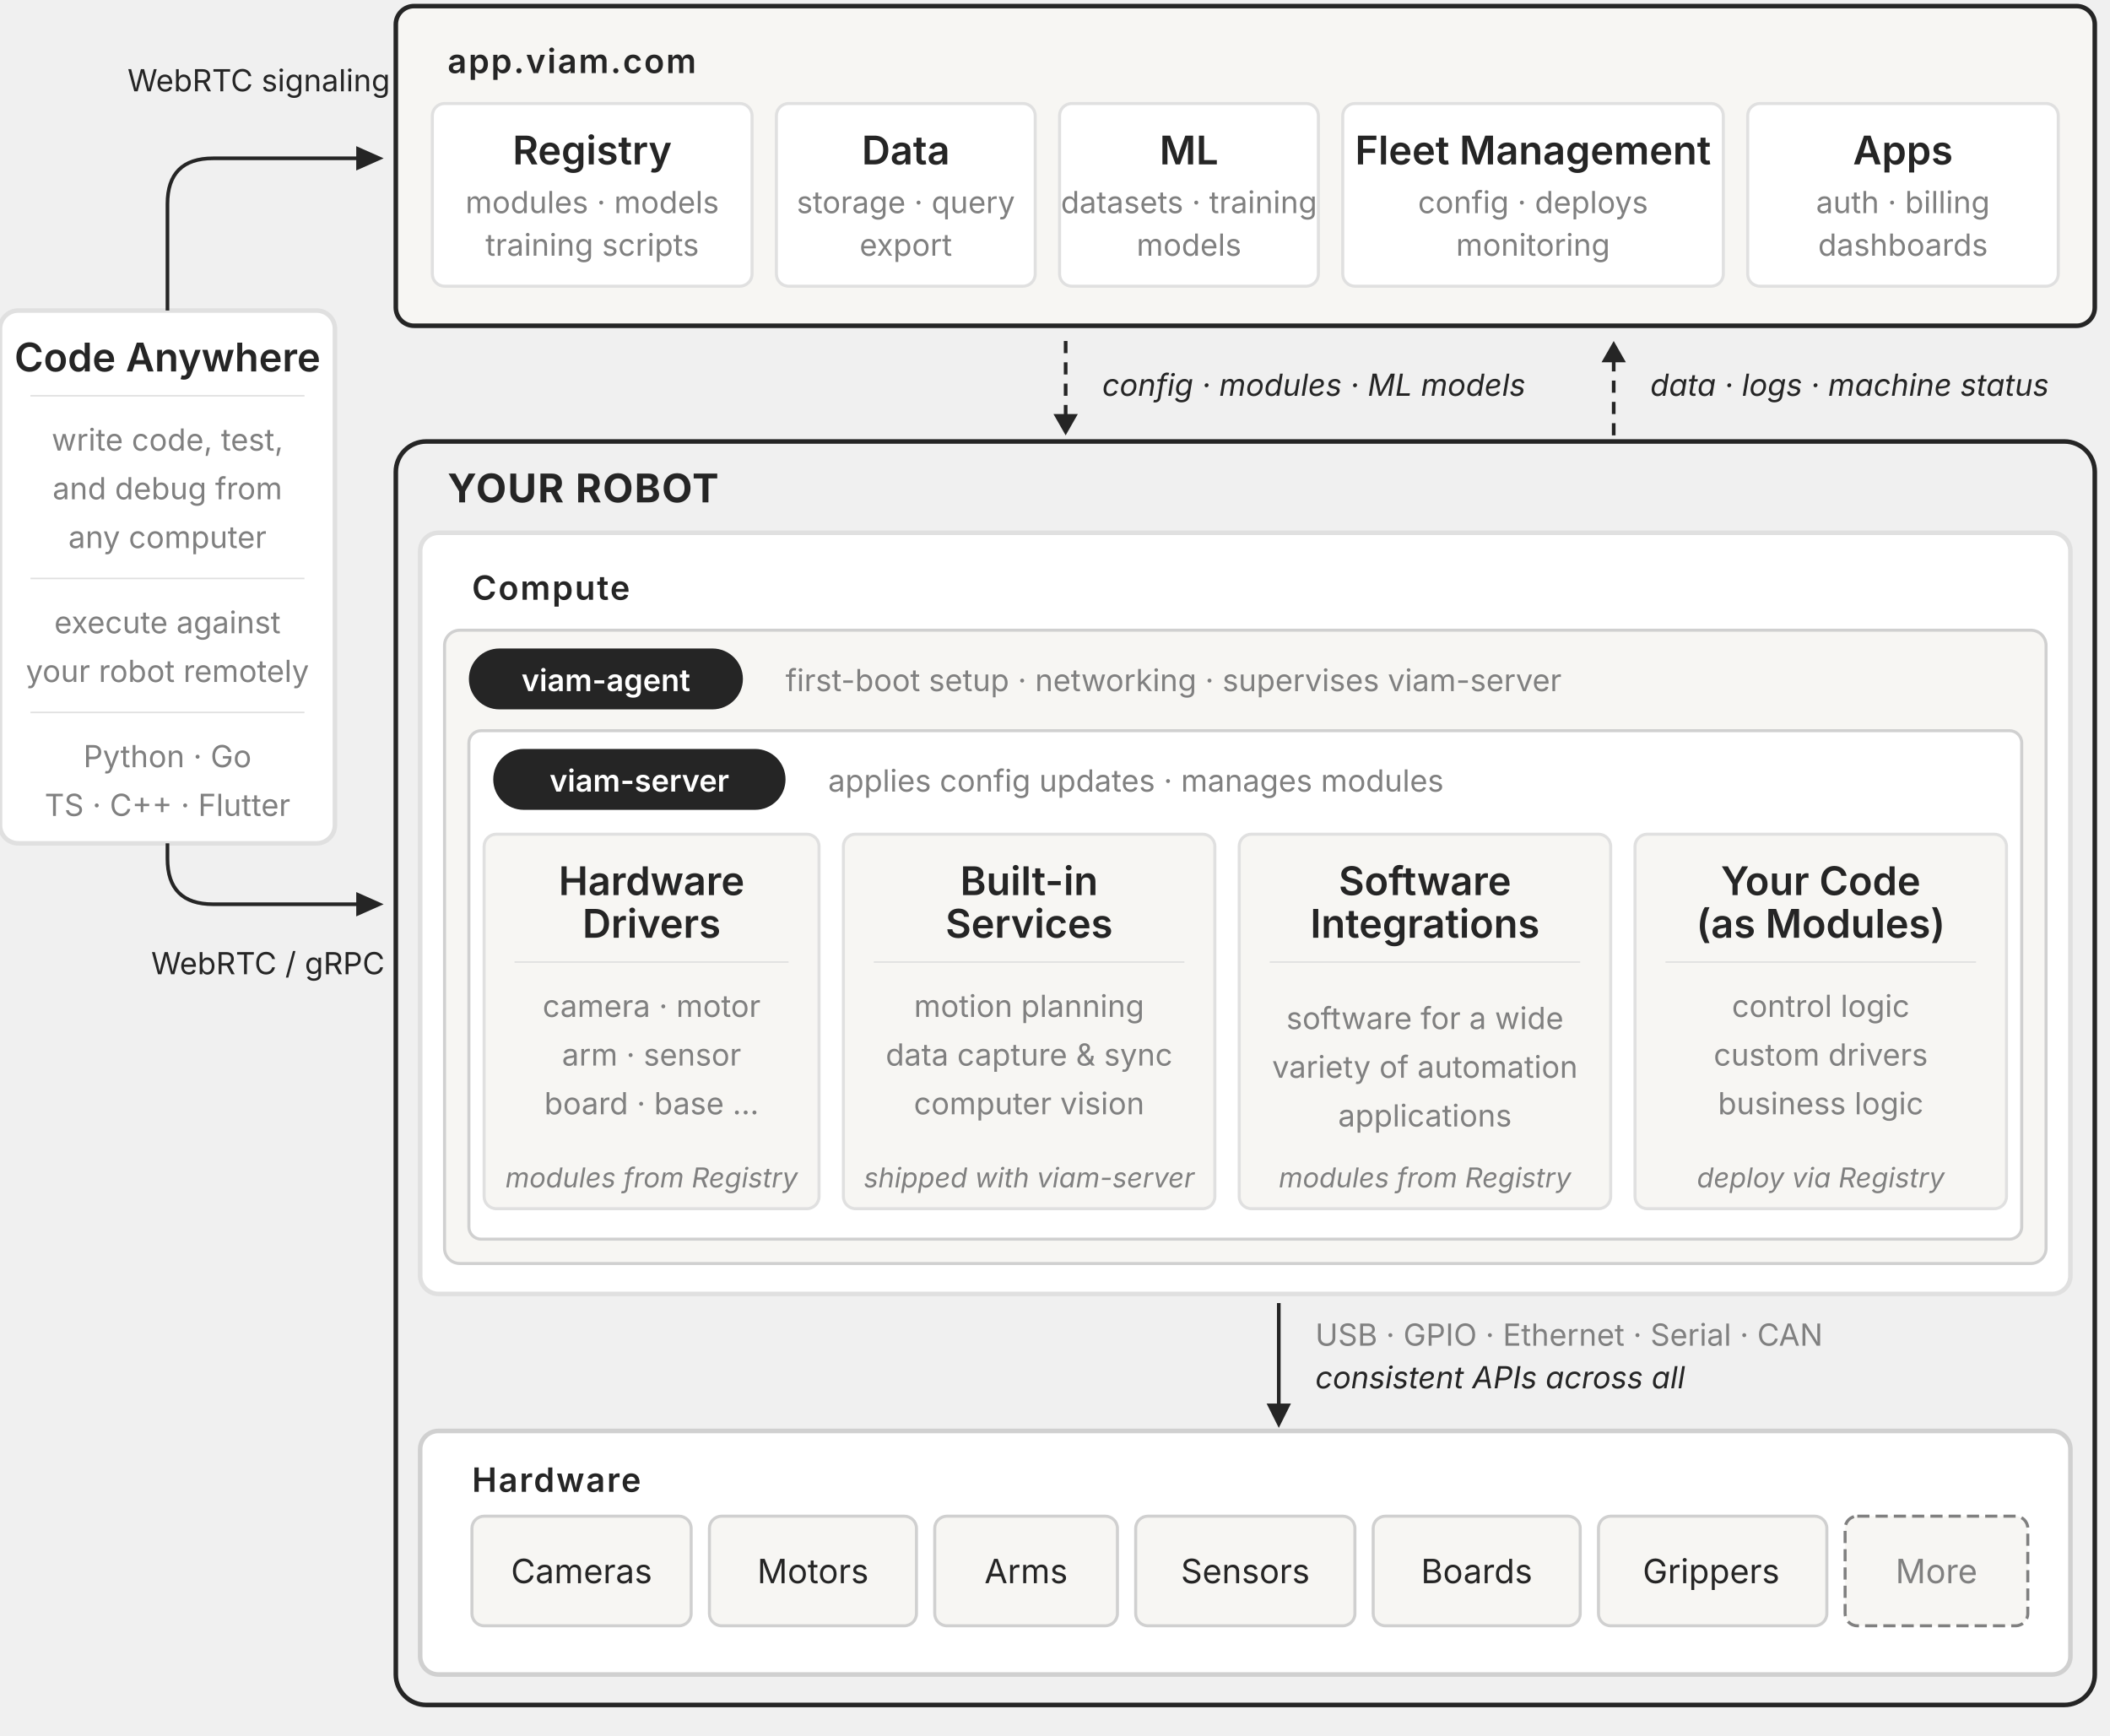
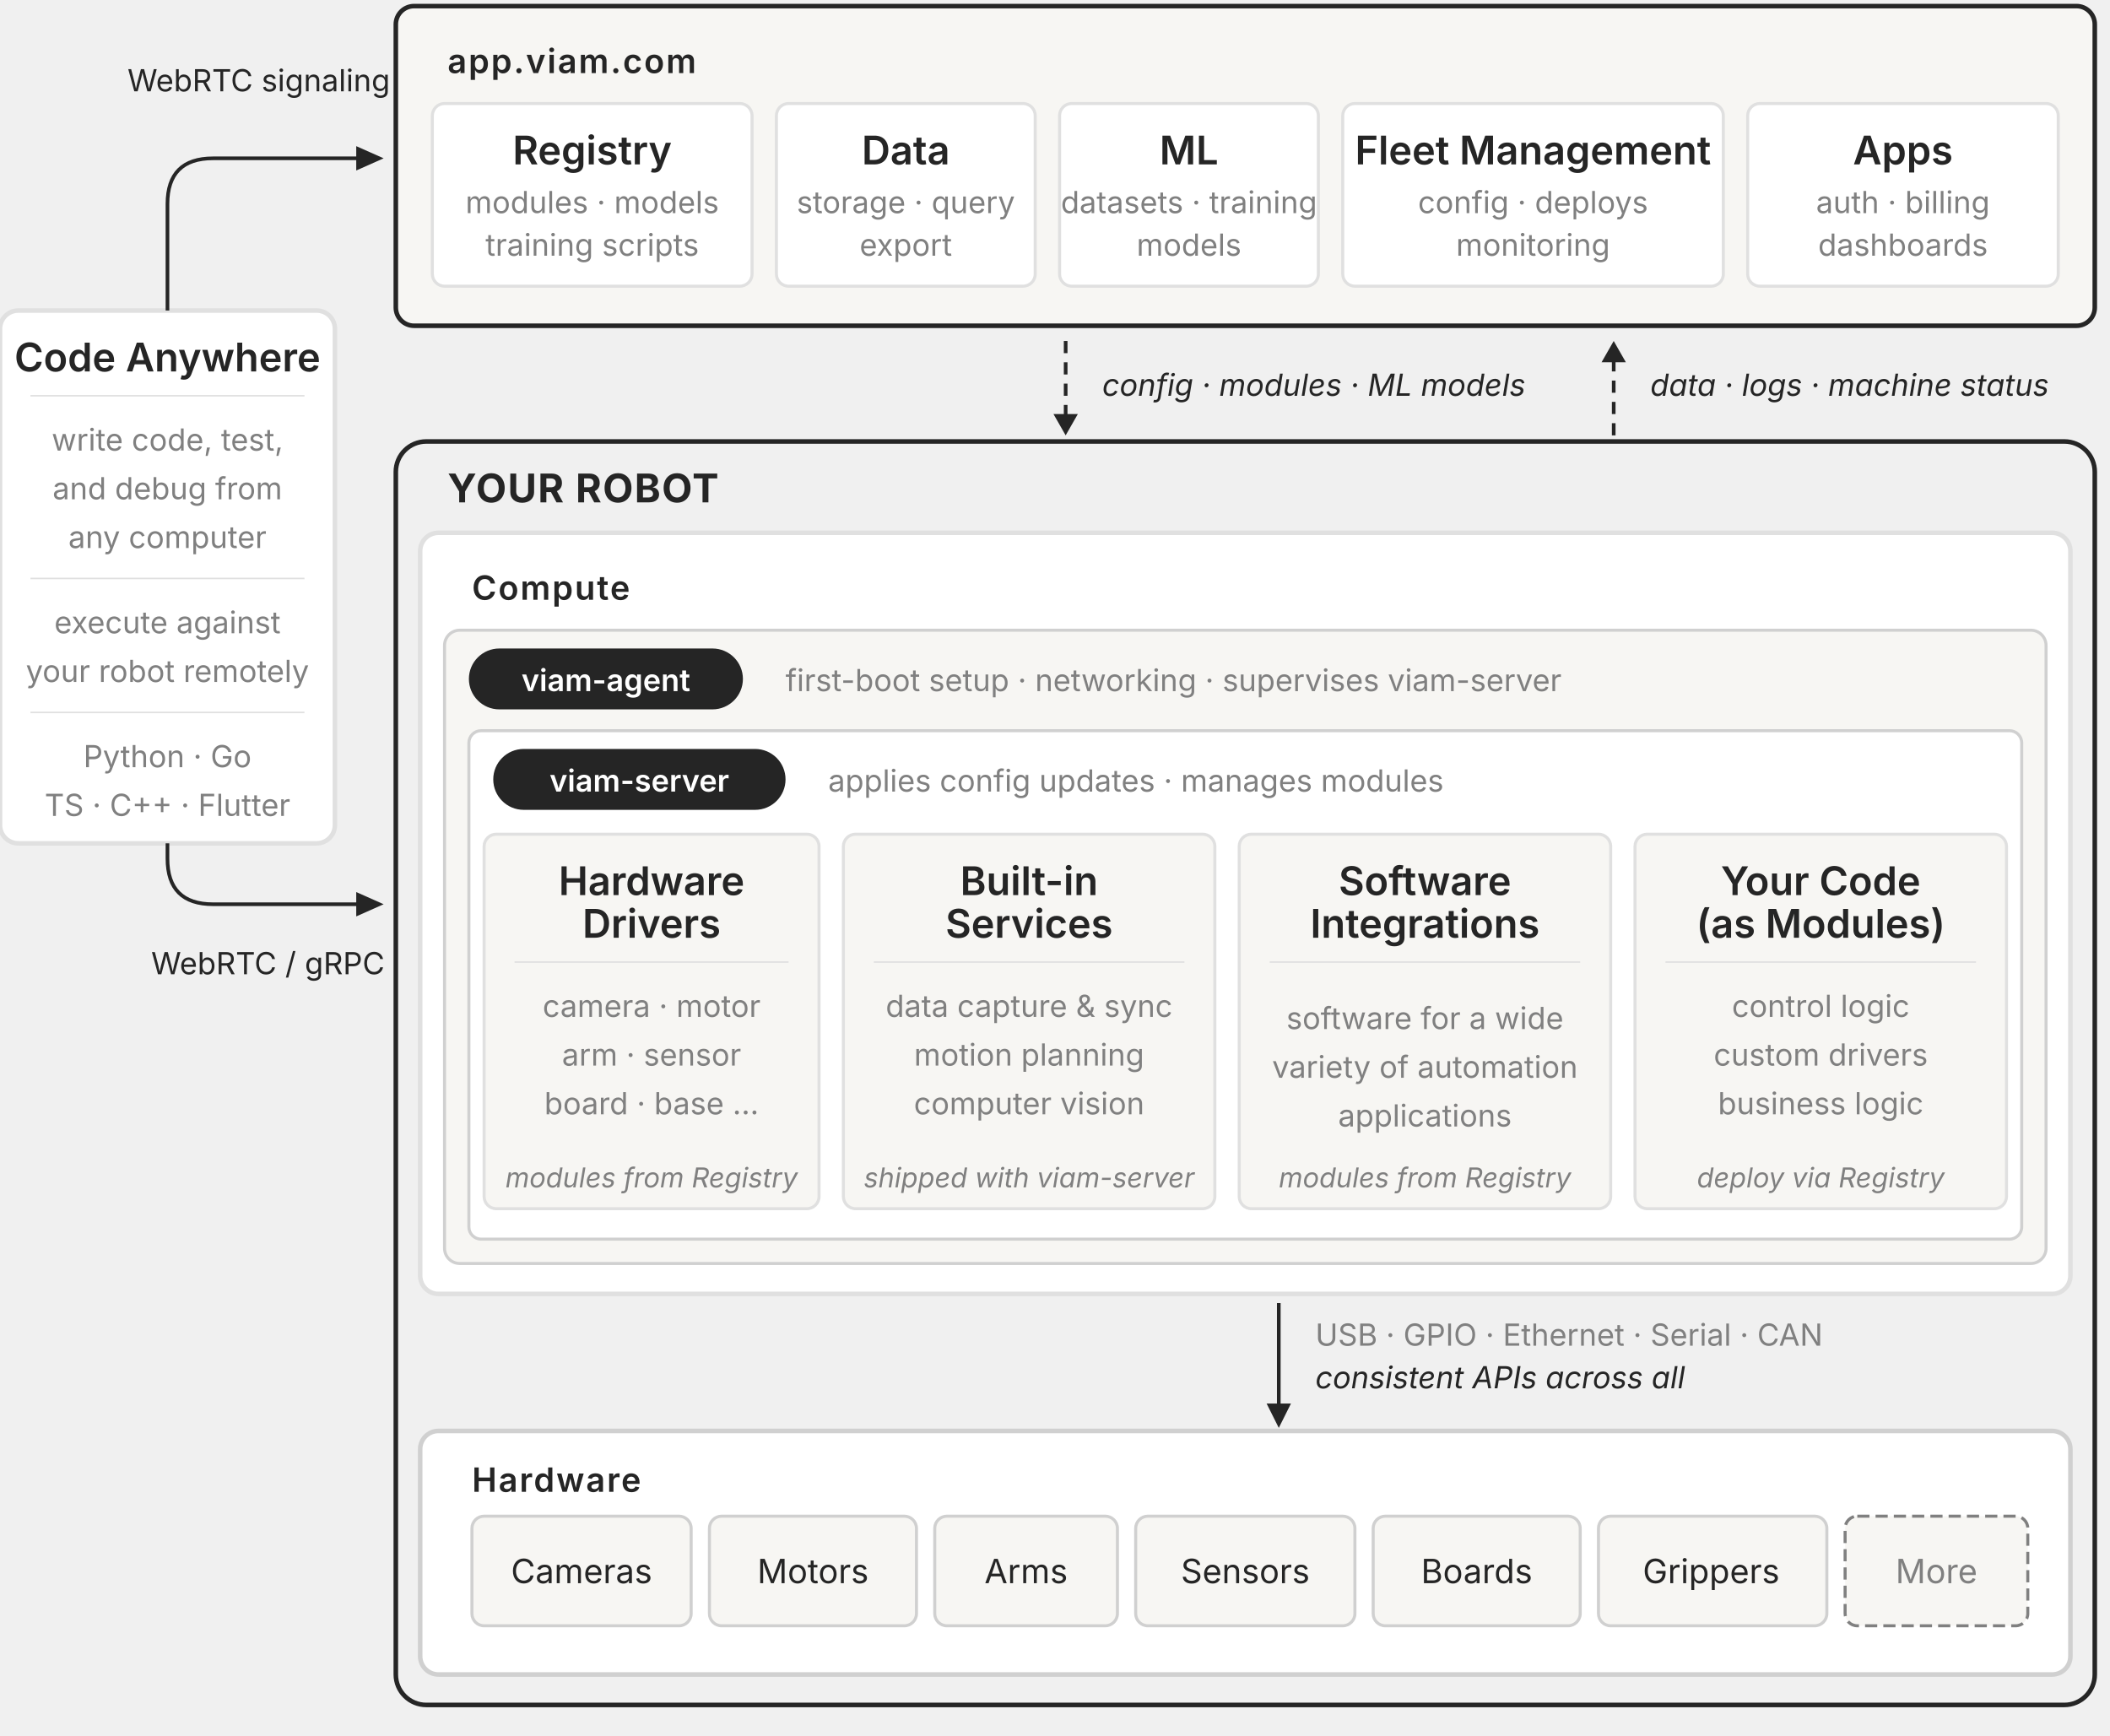
<svg xmlns="http://www.w3.org/2000/svg" viewBox="0 0 693 570" font-family="'Inter', 'Helvetica Neue', Arial, sans-serif">
  <defs>
    <style>
      .layer-label { font-size: 11px; font-weight: 600; letter-spacing: 0.05em; text-transform: uppercase; }
      .box-label { font-size: 13px; font-weight: 600; }
      .arrow-label { font-size: 10px; font-style: italic; }
    </style>
  </defs>
  <rect x="0" y="102" width="110" height="175" rx="6" fill="#fff" stroke="#e0e0e0" stroke-width="1.5" />
  <text x="55" y="122" text-anchor="middle" class="box-label" fill="#252525">Code Anywhere</text>
  <line x1="10" y1="130" x2="100" y2="130" stroke="#e0e0e0" stroke-width="0.5" />
  <text x="55" y="148" text-anchor="middle" style="font-size:10px; fill:#808080">write code, test,</text>
  <text x="55" y="164" text-anchor="middle" style="font-size:10px; fill:#808080">and debug from</text>
  <text x="55" y="180" text-anchor="middle" style="font-size:10px; fill:#808080">any computer</text>
  <line x1="10" y1="190" x2="100" y2="190" stroke="#e0e0e0" stroke-width="0.5" />
  <text x="55" y="208" text-anchor="middle" style="font-size:10px; fill:#808080">execute against</text>
  <text x="55" y="224" text-anchor="middle" style="font-size:10px; fill:#808080">your robot remotely</text>
  <line x1="10" y1="234" x2="100" y2="234" stroke="#e0e0e0" stroke-width="0.5" />
  <text x="55" y="252" text-anchor="middle" style="font-size:10px; fill:#808080">Python · Go</text>
  <text x="55" y="268" text-anchor="middle" style="font-size:10px; fill:#808080">TS · C++ · Flutter</text>
  <path d="M55,102 L55,67 Q55,52 70,52 L120,52" fill="none" stroke="#252525" stroke-width="1.2" />
  <polygon points="117,48 126,52 117,56" fill="#252525" />
  <text x="85" y="30" text-anchor="middle" style="font-size:10px; fill:#252525">WebRTC signaling</text>
  <path d="M55,277 L55,282 Q55,297 70,297 L120,297" fill="none" stroke="#252525" stroke-width="1.2" />
  <polygon points="117,293 126,297 117,301" fill="#252525" />
  <text x="88" y="320" text-anchor="middle" style="font-size:10px; fill:#252525">WebRTC / gRPC</text>
  <rect x="130" y="2" width="558" height="105" rx="6" fill="#f7f6f3" stroke="#252525" stroke-width="1.5" />
  <text x="147" y="24" class="layer-label" fill="#252525">app.viam.com</text>
  <rect x="142" y="34" width="105" height="60" rx="4" fill="#fff" stroke="#e0e0e0" stroke-width="1" />
  <text x="194.5" y="54" text-anchor="middle" class="box-label" fill="#252525">Registry</text>
  <text x="194.5" y="70" text-anchor="middle" style="font-size:10px; fill:#808080">modules · models</text>
  <text x="194.5" y="84" text-anchor="middle" style="font-size:10px; fill:#808080">training scripts</text>
  <rect x="255" y="34" width="85" height="60" rx="4" fill="#fff" stroke="#e0e0e0" stroke-width="1" />
  <text x="297.5" y="54" text-anchor="middle" class="box-label" fill="#252525">Data</text>
  <text x="297.5" y="70" text-anchor="middle" style="font-size:10px; fill:#808080">storage · query</text>
  <text x="297.5" y="84" text-anchor="middle" style="font-size:10px; fill:#808080">export</text>
  <rect x="348" y="34" width="85" height="60" rx="4" fill="#fff" stroke="#e0e0e0" stroke-width="1" />
  <text x="390.5" y="54" text-anchor="middle" class="box-label" fill="#252525">ML</text>
  <text x="390.5" y="70" text-anchor="middle" style="font-size:10px; fill:#808080">datasets · training</text>
  <text x="390.5" y="84" text-anchor="middle" style="font-size:10px; fill:#808080">models</text>
  <rect x="441" y="34" width="125" height="60" rx="4" fill="#fff" stroke="#e0e0e0" stroke-width="1" />
  <text x="503.5" y="54" text-anchor="middle" class="box-label" fill="#252525">Fleet Management</text>
  <text x="503.5" y="70" text-anchor="middle" style="font-size:10px; fill:#808080">config · deploys</text>
  <text x="503.5" y="84" text-anchor="middle" style="font-size:10px; fill:#808080">monitoring</text>
  <rect x="574" y="34" width="102" height="60" rx="4" fill="#fff" stroke="#e0e0e0" stroke-width="1" />
  <text x="625" y="54" text-anchor="middle" class="box-label" fill="#252525">Apps</text>
  <text x="625" y="70" text-anchor="middle" style="font-size:10px; fill:#808080">auth · billing</text>
  <text x="625" y="84" text-anchor="middle" style="font-size:10px; fill:#808080">dashboards</text>
  <line x1="350" y1="112" x2="350" y2="138" stroke="#252525" stroke-width="1.2" stroke-dasharray="4,3" />
  <polygon points="346,136 350,143 354,136" fill="#252525" />
  <text x="362" y="130" class="arrow-label" fill="#252525">config · modules · ML models</text>
  <line x1="530" y1="143" x2="530" y2="117" stroke="#252525" stroke-width="1.2" stroke-dasharray="4,3" />
  <polygon points="526,119 530,112 534,119" fill="#252525" />
  <text x="542" y="130" class="arrow-label" fill="#252525">data · logs · machine status</text>
  <rect x="130" y="145" width="558" height="415" rx="10" fill="none" stroke="#252525" stroke-width="1.5" />
  <text x="147" y="165" style="font-size:13px; font-weight:700; fill:#252525; letter-spacing:0.03em">YOUR ROBOT</text>
  <rect x="138" y="175" width="542" height="250" rx="6" fill="#fff" stroke="#e0e0e0" stroke-width="1.5" />
  <text x="155" y="197" class="layer-label" fill="#252525">Compute</text>
  <rect x="146" y="207" width="526" height="208" rx="5" fill="#f7f6f3" stroke="#d0d0d0" stroke-width="1" />
  <rect x="154" y="213" width="90" height="20" rx="10" fill="#252525" />
  <text x="199" y="227" text-anchor="middle" style="font-size:10px; font-weight:600; fill:#fff">viam-agent</text>
  <text x="258" y="227" style="font-size:10px; fill:#808080">first-boot setup · networking · supervises viam-server</text>
  <rect x="154" y="240" width="510" height="167" rx="4" fill="#fff" stroke="#d0d0d0" stroke-width="1" />
  <rect x="162" y="246" width="96" height="20" rx="10" fill="#252525" />
  <text x="210" y="260" text-anchor="middle" style="font-size:10px; font-weight:600; fill:#fff">viam-server</text>
  <text x="272" y="260" style="font-size:10px; fill:#808080">applies config updates · manages modules</text>
  <rect x="159" y="274" width="110" height="123" rx="4" fill="#f7f6f3" stroke="#e0e0e0" stroke-width="1" />
  <text x="214" y="294" text-anchor="middle" class="box-label" fill="#252525">Hardware</text>
  <text x="214" y="308" text-anchor="middle" class="box-label" fill="#252525">Drivers</text>
  <line x1="169" y1="316" x2="259" y2="316" stroke="#e0e0e0" stroke-width="0.5" />
  <text x="214" y="334" text-anchor="middle" style="font-size:10px; fill:#808080">camera · motor</text>
  <text x="214" y="350" text-anchor="middle" style="font-size:10px; fill:#808080">arm · sensor</text>
  <text x="214" y="366" text-anchor="middle" style="font-size:10px; fill:#808080">board · base ...</text>
  <text x="214" y="390" text-anchor="middle" style="font-size:9px; fill:#808080; font-style:italic">modules from Registry</text>
  <rect x="277" y="274" width="122" height="123" rx="4" fill="#f7f6f3" stroke="#e0e0e0" stroke-width="1" />
  <text x="338" y="294" text-anchor="middle" class="box-label" fill="#252525">Built-in</text>
  <text x="338" y="308" text-anchor="middle" class="box-label" fill="#252525">Services</text>
  <line x1="287" y1="316" x2="389" y2="316" stroke="#e0e0e0" stroke-width="0.5" />
-   <text x="338" y="334" text-anchor="middle" style="font-size:10px; fill:#808080">motion planning</text>
-   <text x="338" y="350" text-anchor="middle" style="font-size:10px; fill:#808080">data capture &amp; sync</text>
+   <text x="338" y="334" text-anchor="middle" style="font-size:10px; fill:#808080">data capture &amp; sync</text>
+   <text x="338" y="350" text-anchor="middle" style="font-size:10px; fill:#808080">motion planning</text>
  <text x="338" y="366" text-anchor="middle" style="font-size:10px; fill:#808080">computer vision</text>
  <text x="338" y="390" text-anchor="middle" style="font-size:9px; fill:#808080; font-style:italic">shipped with viam-server</text>
  <rect x="407" y="274" width="122" height="123" rx="4" fill="#f7f6f3" stroke="#e0e0e0" stroke-width="1" />
  <text x="468" y="294" text-anchor="middle" class="box-label" fill="#252525">Software</text>
  <text x="468" y="308" text-anchor="middle" class="box-label" fill="#252525">Integrations</text>
  <line x1="417" y1="316" x2="519" y2="316" stroke="#e0e0e0" stroke-width="0.5" />
  <text x="468" y="338" text-anchor="middle" style="font-size:10px; fill:#808080">software for a wide</text>
  <text x="468" y="354" text-anchor="middle" style="font-size:10px; fill:#808080">variety of automation</text>
  <text x="468" y="370" text-anchor="middle" style="font-size:10px; fill:#808080">applications</text>
  <text x="468" y="390" text-anchor="middle" style="font-size:9px; fill:#808080; font-style:italic">modules from Registry</text>
  <rect x="537" y="274" width="122" height="123" rx="4" fill="#f7f6f3" stroke="#e0e0e0" stroke-width="1" />
  <text x="598" y="294" text-anchor="middle" class="box-label" fill="#252525">Your Code</text>
  <text x="598" y="308" text-anchor="middle" class="box-label" fill="#252525">(as Modules)</text>
  <line x1="547" y1="316" x2="649" y2="316" stroke="#e0e0e0" stroke-width="0.5" />
  <text x="598" y="334" text-anchor="middle" style="font-size:10px; fill:#808080">control logic</text>
  <text x="598" y="350" text-anchor="middle" style="font-size:10px; fill:#808080">custom drivers</text>
  <text x="598" y="366" text-anchor="middle" style="font-size:10px; fill:#808080">business logic</text>
  <text x="598" y="390" text-anchor="middle" style="font-size:9px; fill:#808080; font-style:italic">deploy via Registry</text>
  <line x1="420" y1="428" x2="420" y2="465" stroke="#252525" stroke-width="1.2" />
  <polygon points="416,461 420,469 424,461" fill="#252525" />
  <text x="432" y="442" style="font-size:10px; fill:#808080">USB · GPIO · Ethernet · Serial · CAN</text>
  <text x="432" y="456" class="arrow-label" fill="#252525">consistent APIs across all</text>
  <rect x="138" y="470" width="542" height="80" rx="6" fill="#fff" stroke="#d0d0d0" stroke-width="1.5" />
  <text x="155" y="490" class="layer-label" fill="#252525">Hardware</text>
  <g transform="translate(155, 498)">
    <rect width="72" height="36" rx="4" fill="#f7f6f3" stroke="#d0d0d0" stroke-width="1" />
    <text x="36" y="22" text-anchor="middle" style="font-size:11px; fill:#252525">Cameras</text>
  </g>
  <g transform="translate(233, 498)">
    <rect width="68" height="36" rx="4" fill="#f7f6f3" stroke="#d0d0d0" stroke-width="1" />
    <text x="34" y="22" text-anchor="middle" style="font-size:11px; fill:#252525">Motors</text>
  </g>
  <g transform="translate(307, 498)">
    <rect width="60" height="36" rx="4" fill="#f7f6f3" stroke="#d0d0d0" stroke-width="1" />
    <text x="30" y="22" text-anchor="middle" style="font-size:11px; fill:#252525">Arms</text>
  </g>
  <g transform="translate(373, 498)">
    <rect width="72" height="36" rx="4" fill="#f7f6f3" stroke="#d0d0d0" stroke-width="1" />
    <text x="36" y="22" text-anchor="middle" style="font-size:11px; fill:#252525">Sensors</text>
  </g>
  <g transform="translate(451, 498)">
    <rect width="68" height="36" rx="4" fill="#f7f6f3" stroke="#d0d0d0" stroke-width="1" />
    <text x="34" y="22" text-anchor="middle" style="font-size:11px; fill:#252525">Boards</text>
  </g>
  <g transform="translate(525, 498)">
    <rect width="75" height="36" rx="4" fill="#f7f6f3" stroke="#d0d0d0" stroke-width="1" />
    <text x="37" y="22" text-anchor="middle" style="font-size:11px; fill:#252525">Grippers</text>
  </g>
  <g transform="translate(606, 498)">
    <rect width="60" height="36" rx="4" fill="#f7f6f3" stroke="#808080" stroke-width="1" stroke-dasharray="4,2" />
    <text x="30" y="22" text-anchor="middle" style="font-size:11px; fill:#808080">More</text>
  </g>
</svg>
